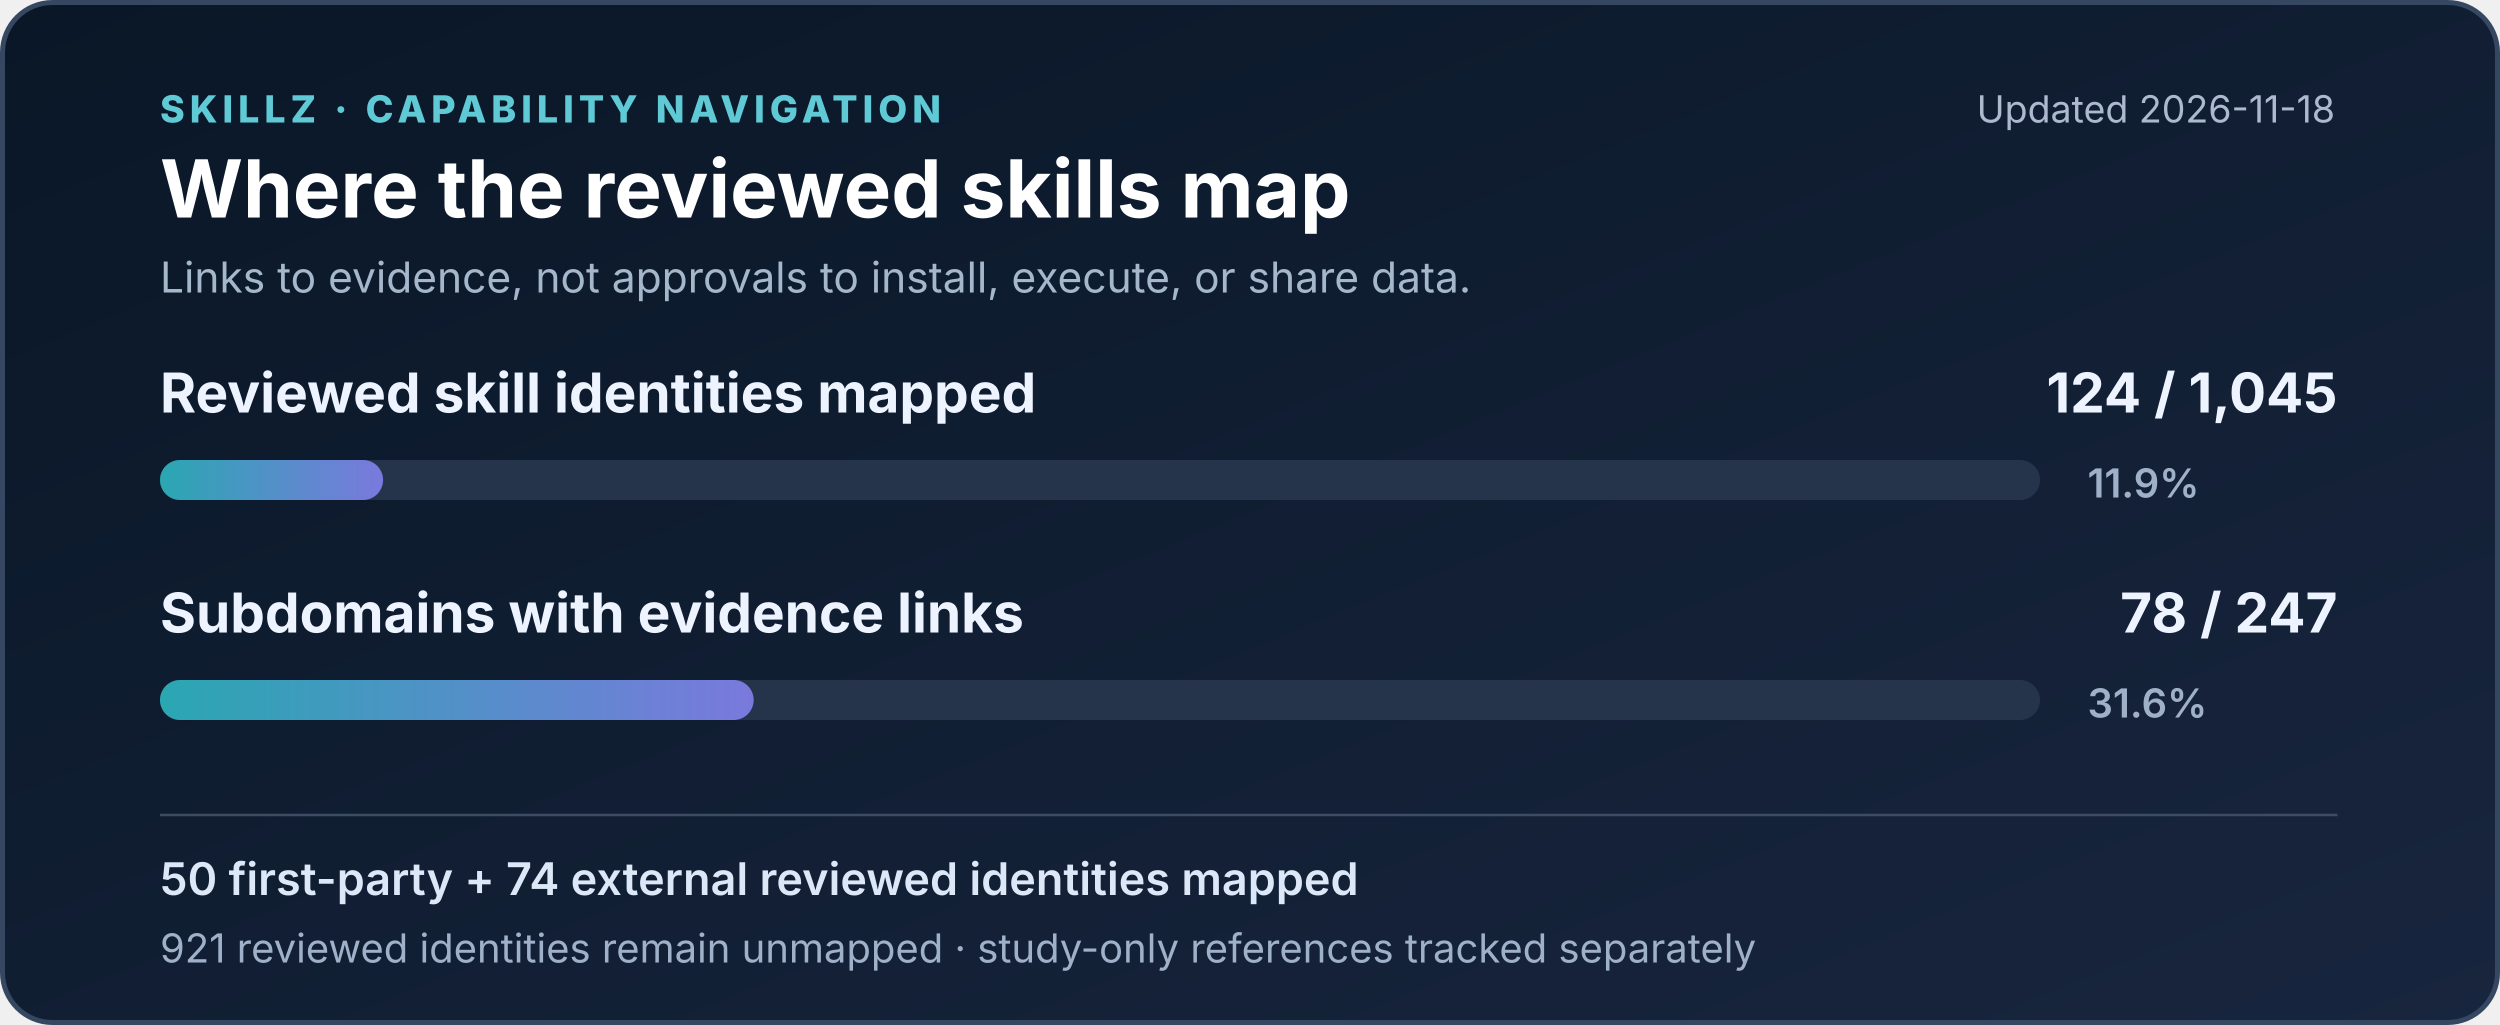
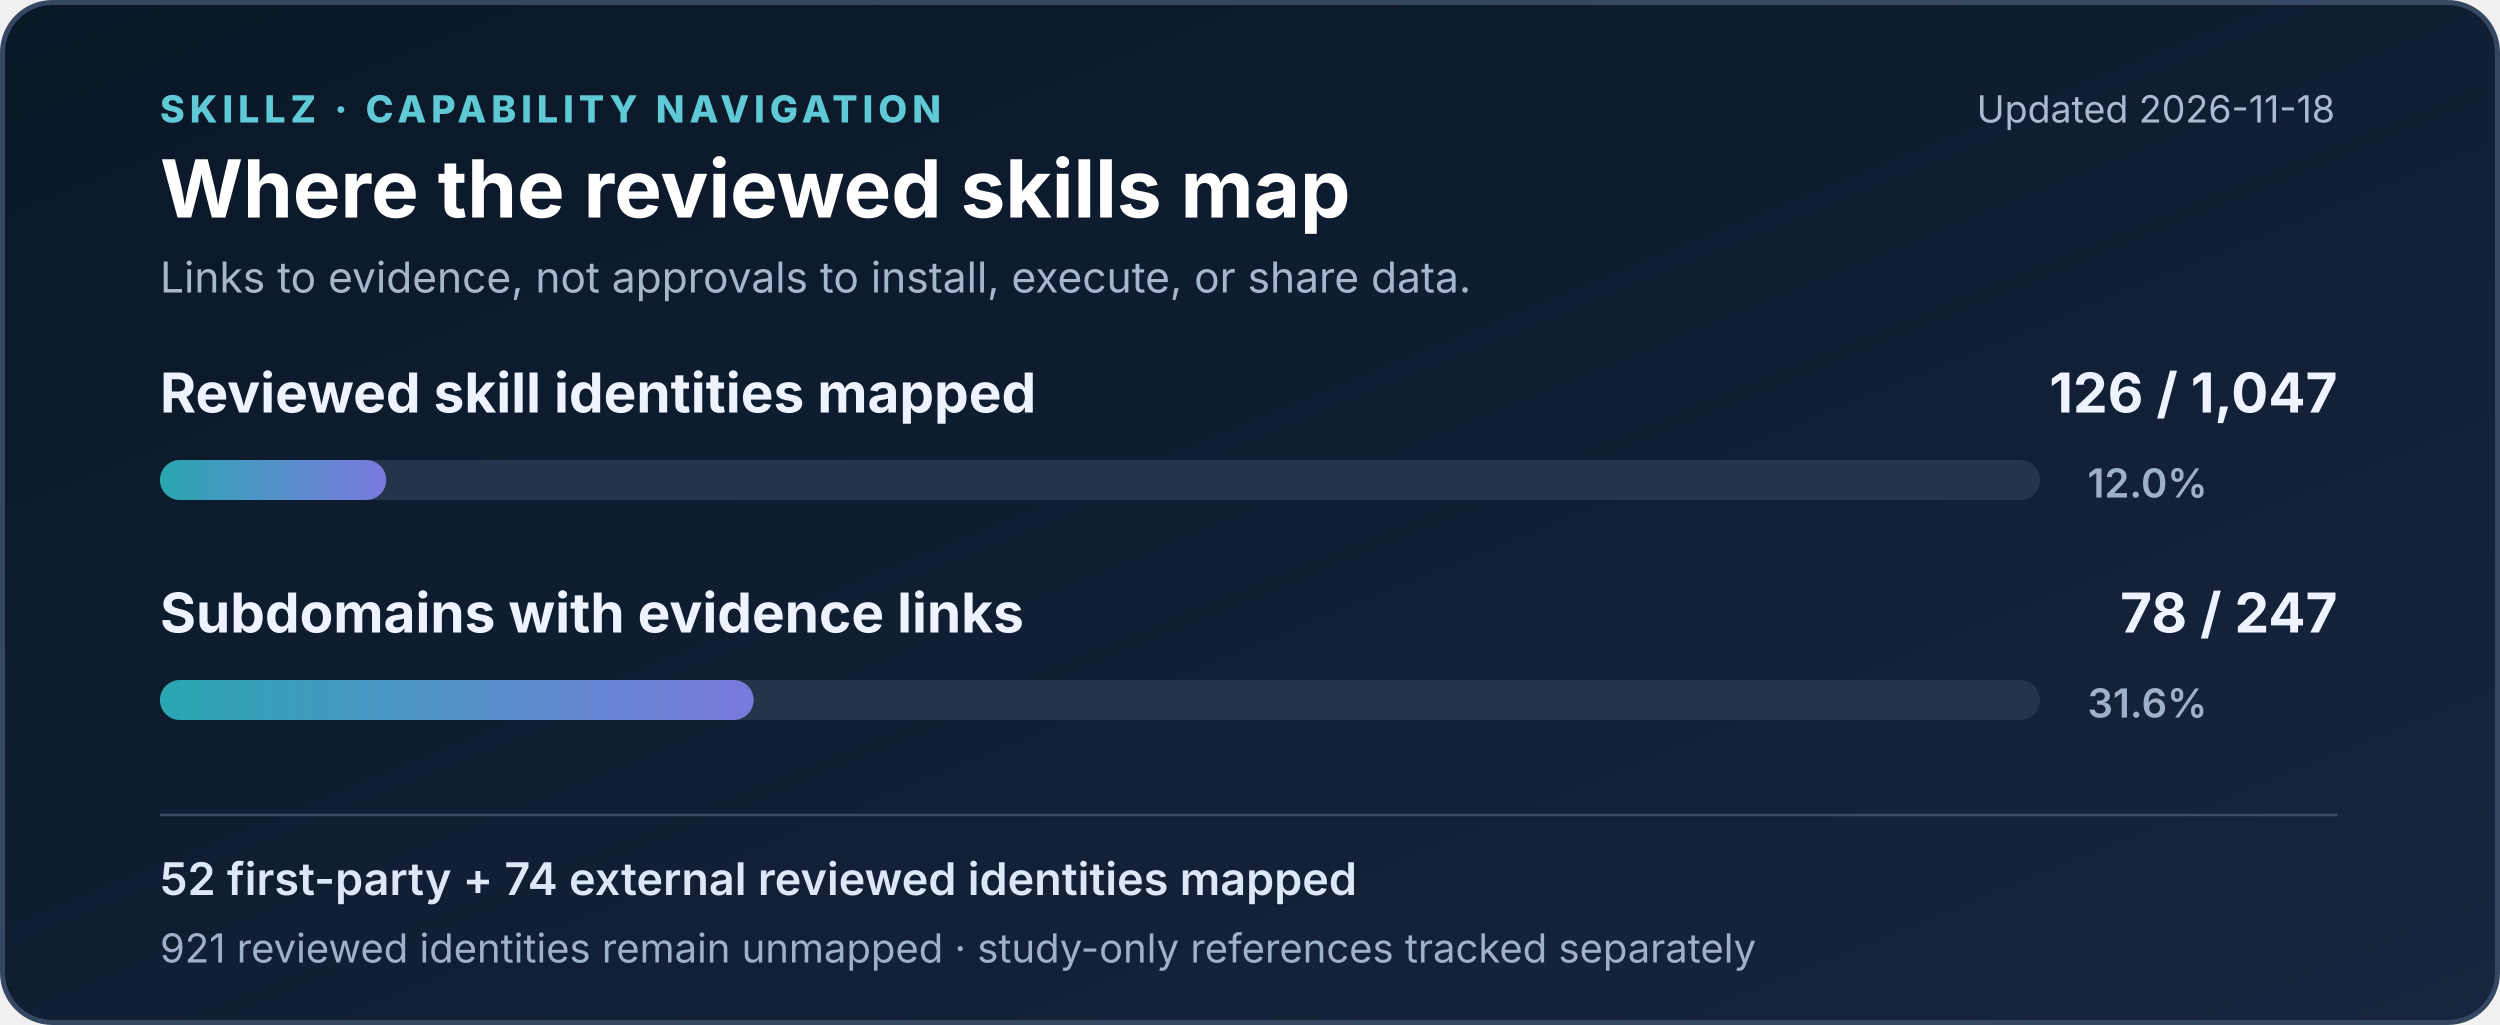
<svg xmlns="http://www.w3.org/2000/svg" width="1000" height="410" viewBox="0 0 1000 410" role="img" aria-labelledby="chartTitle chartDesc">
  <defs>
    <linearGradient id="bg" x1="0" y1="0" x2="1" y2="1">
      <stop stop-color="#091727" />
      <stop offset="1" stop-color="#18253e" />
    </linearGradient>
    <linearGradient id="routeFill" x1="0" y1="0" x2="1" y2="0">
      <stop stop-color="#2aa7b2" />
      <stop offset="1" stop-color="#7a79dd" />
    </linearGradient>
  </defs>
  <rect x="1" y="1" width="998" height="408" rx="20" fill="url(#bg)" stroke="#354761" stroke-width="2" />
  <text x="64" y="49" fill="#5fcad5" font-family="Inter,Segoe UI,Arial,sans-serif" font-size="15" letter-spacing="2" font-weight="800">SKILLZ · CAPABILITY NAVIGATION</text>
  <text x="64" y="87" fill="#ffffff" font-family="Inter,Segoe UI,Arial,sans-serif" font-size="32" font-weight="750">Where the reviewed skills map</text>
  <text x="934" y="49" fill="#acb9ce" font-family="Inter,Segoe UI,Arial,sans-serif" font-size="15" text-anchor="end">Updated 2026-11-18</text>
  <text x="64" y="117" fill="#a5b7cb" font-family="Inter,Segoe UI,Arial,sans-serif" font-size="17">Links to evidence, not approvals to install, execute, or share data.</text>
  <text x="64" y="165" fill="#edf4ff" font-family="Inter,Segoe UI,Arial,sans-serif" font-size="22" font-weight="650">Reviewed skill identities mapped</text>
-   <text x="935" y="165" fill="#edf4ff" font-family="Inter,Segoe UI,Arial,sans-serif" font-size="22" text-anchor="end" font-weight="700">124 / 1,045</text>
+   <text x="935" y="165" fill="#edf4ff" font-family="Inter,Segoe UI,Arial,sans-serif" font-size="22" text-anchor="end" font-weight="700">126 / 1,047</text>
  <rect x="64" y="184" width="752" height="16" rx="8" fill="#25344a" />
-   <rect x="64" y="184" width="89.23" height="16" rx="8" fill="url(#routeFill)" />
-   <text x="835" y="199" fill="#9fb1c8" font-family="Inter,Segoe UI,Arial,sans-serif" font-size="16" font-weight="600">11.9%</text>
+   <rect x="64" y="184" width="90.50" height="16" rx="8" fill="url(#routeFill)" />
+   <text x="835" y="199" fill="#9fb1c8" font-family="Inter,Segoe UI,Arial,sans-serif" font-size="16" font-weight="600">12.0%</text>
  <text x="64" y="253" fill="#edf4ff" font-family="Inter,Segoe UI,Arial,sans-serif" font-size="22" font-weight="650">Subdomains with evidence links</text>
  <text x="935" y="253" fill="#edf4ff" font-family="Inter,Segoe UI,Arial,sans-serif" font-size="22" text-anchor="end" font-weight="700">78 / 247</text>
  <rect x="64" y="272" width="752" height="16" rx="8" fill="#25344a" />
  <rect x="64" y="272" width="237.47" height="16" rx="8" fill="url(#routeFill)" />
  <text x="835" y="287" fill="#9fb1c8" font-family="Inter,Segoe UI,Arial,sans-serif" font-size="16" font-weight="600">31.6%</text>
  <line x1="64" y1="326" x2="935" y2="326" stroke="#3c4d63" />
-   <text x="64" y="358" fill="#dce7f7" font-family="Inter,Segoe UI,Arial,sans-serif" font-size="18" font-weight="600">50 first-party + 74 external reviewed identities mapped</text>
+   <text x="64" y="358" fill="#dce7f7" font-family="Inter,Segoe UI,Arial,sans-serif" font-size="18" font-weight="600">52 first-party + 74 external reviewed identities mapped</text>
  <text x="64" y="385" fill="#9fb1c8" font-family="Inter,Segoe UI,Arial,sans-serif" font-size="16">921 reviewed identities remain unmapped · study-only references tracked separately</text>
</svg>
